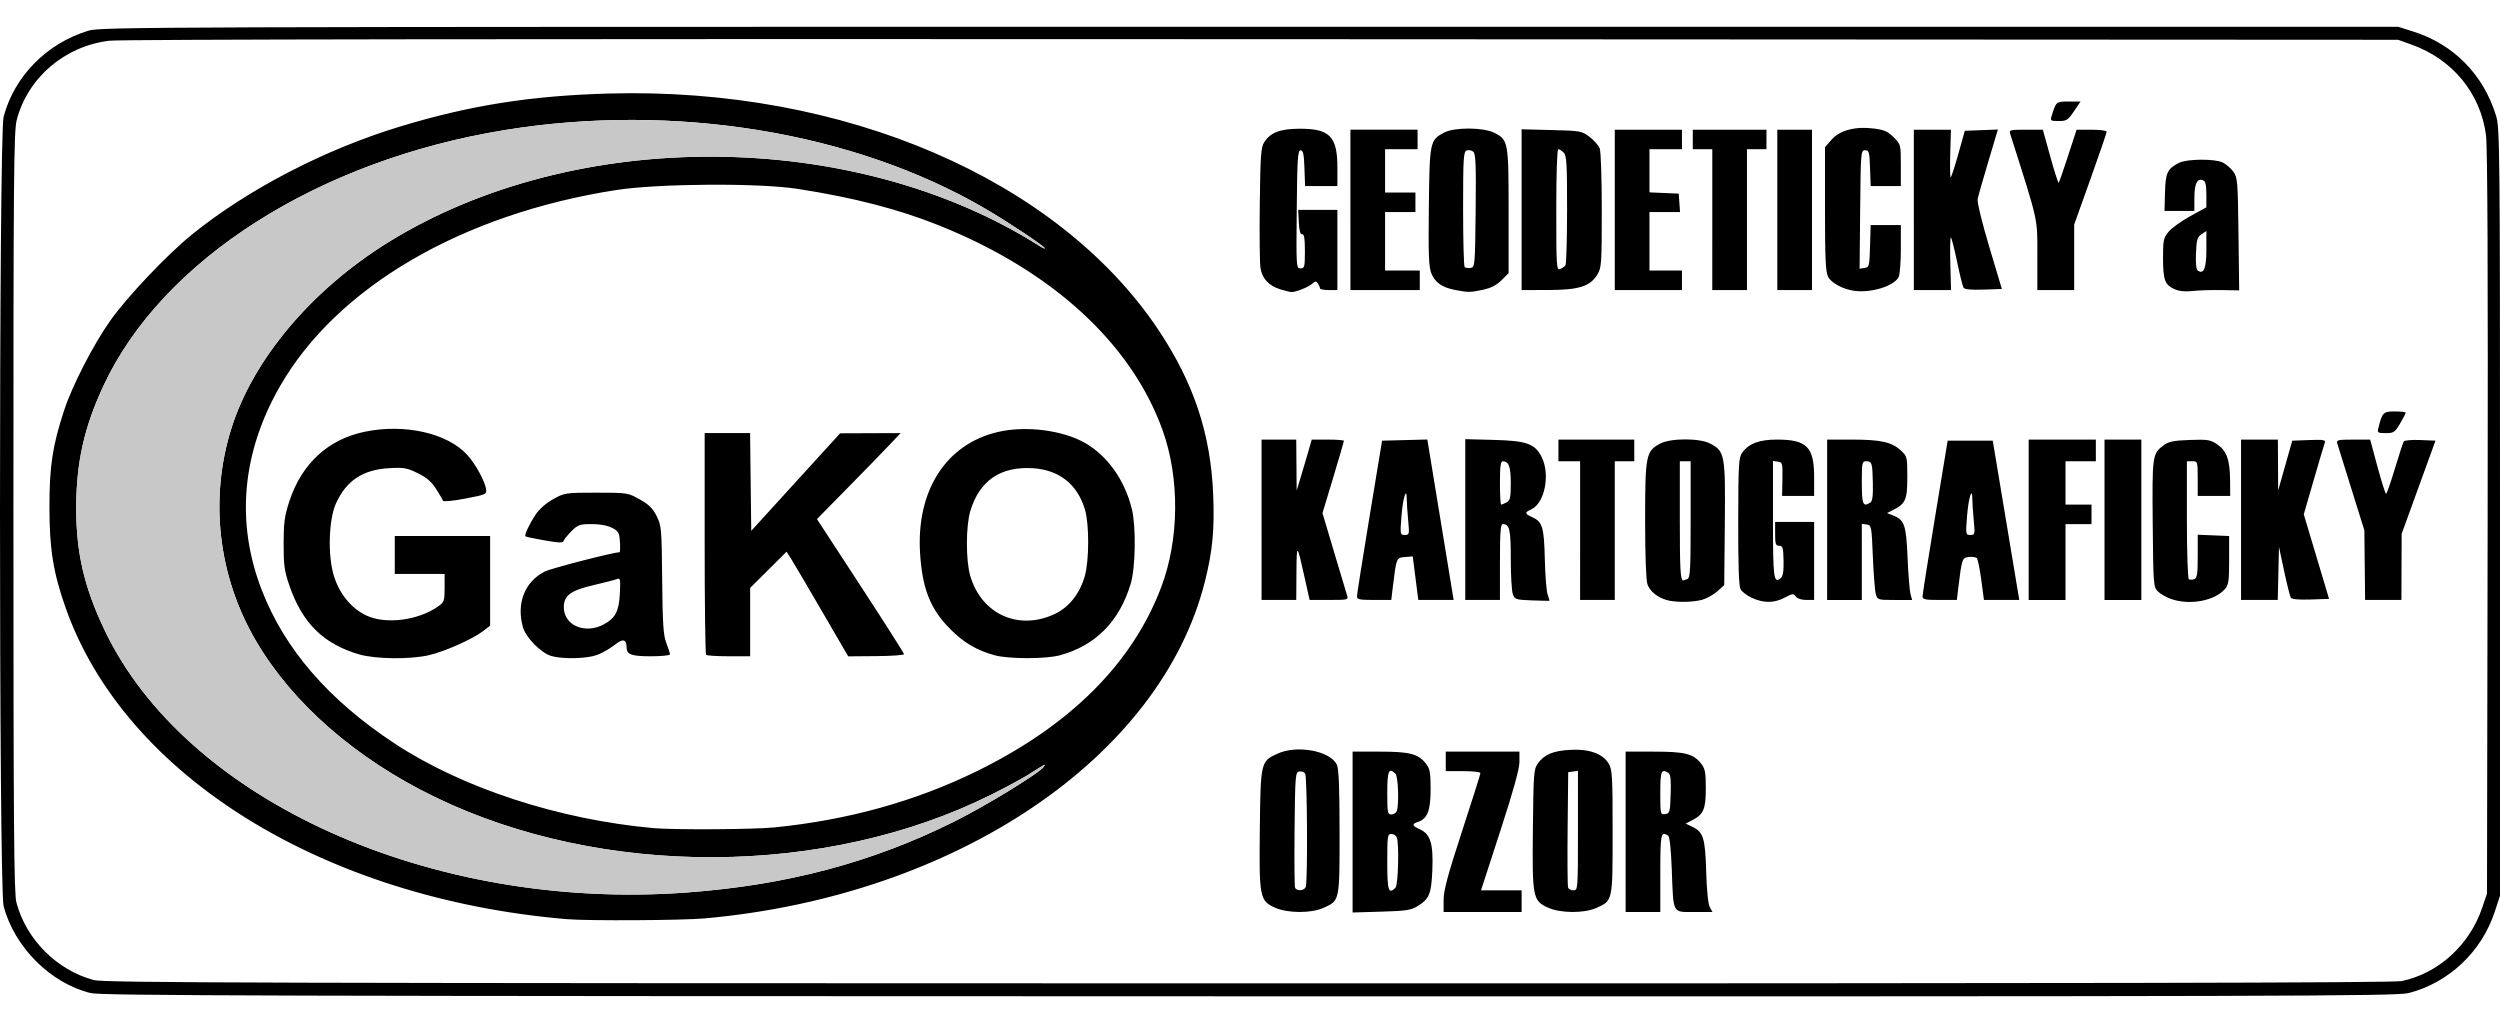
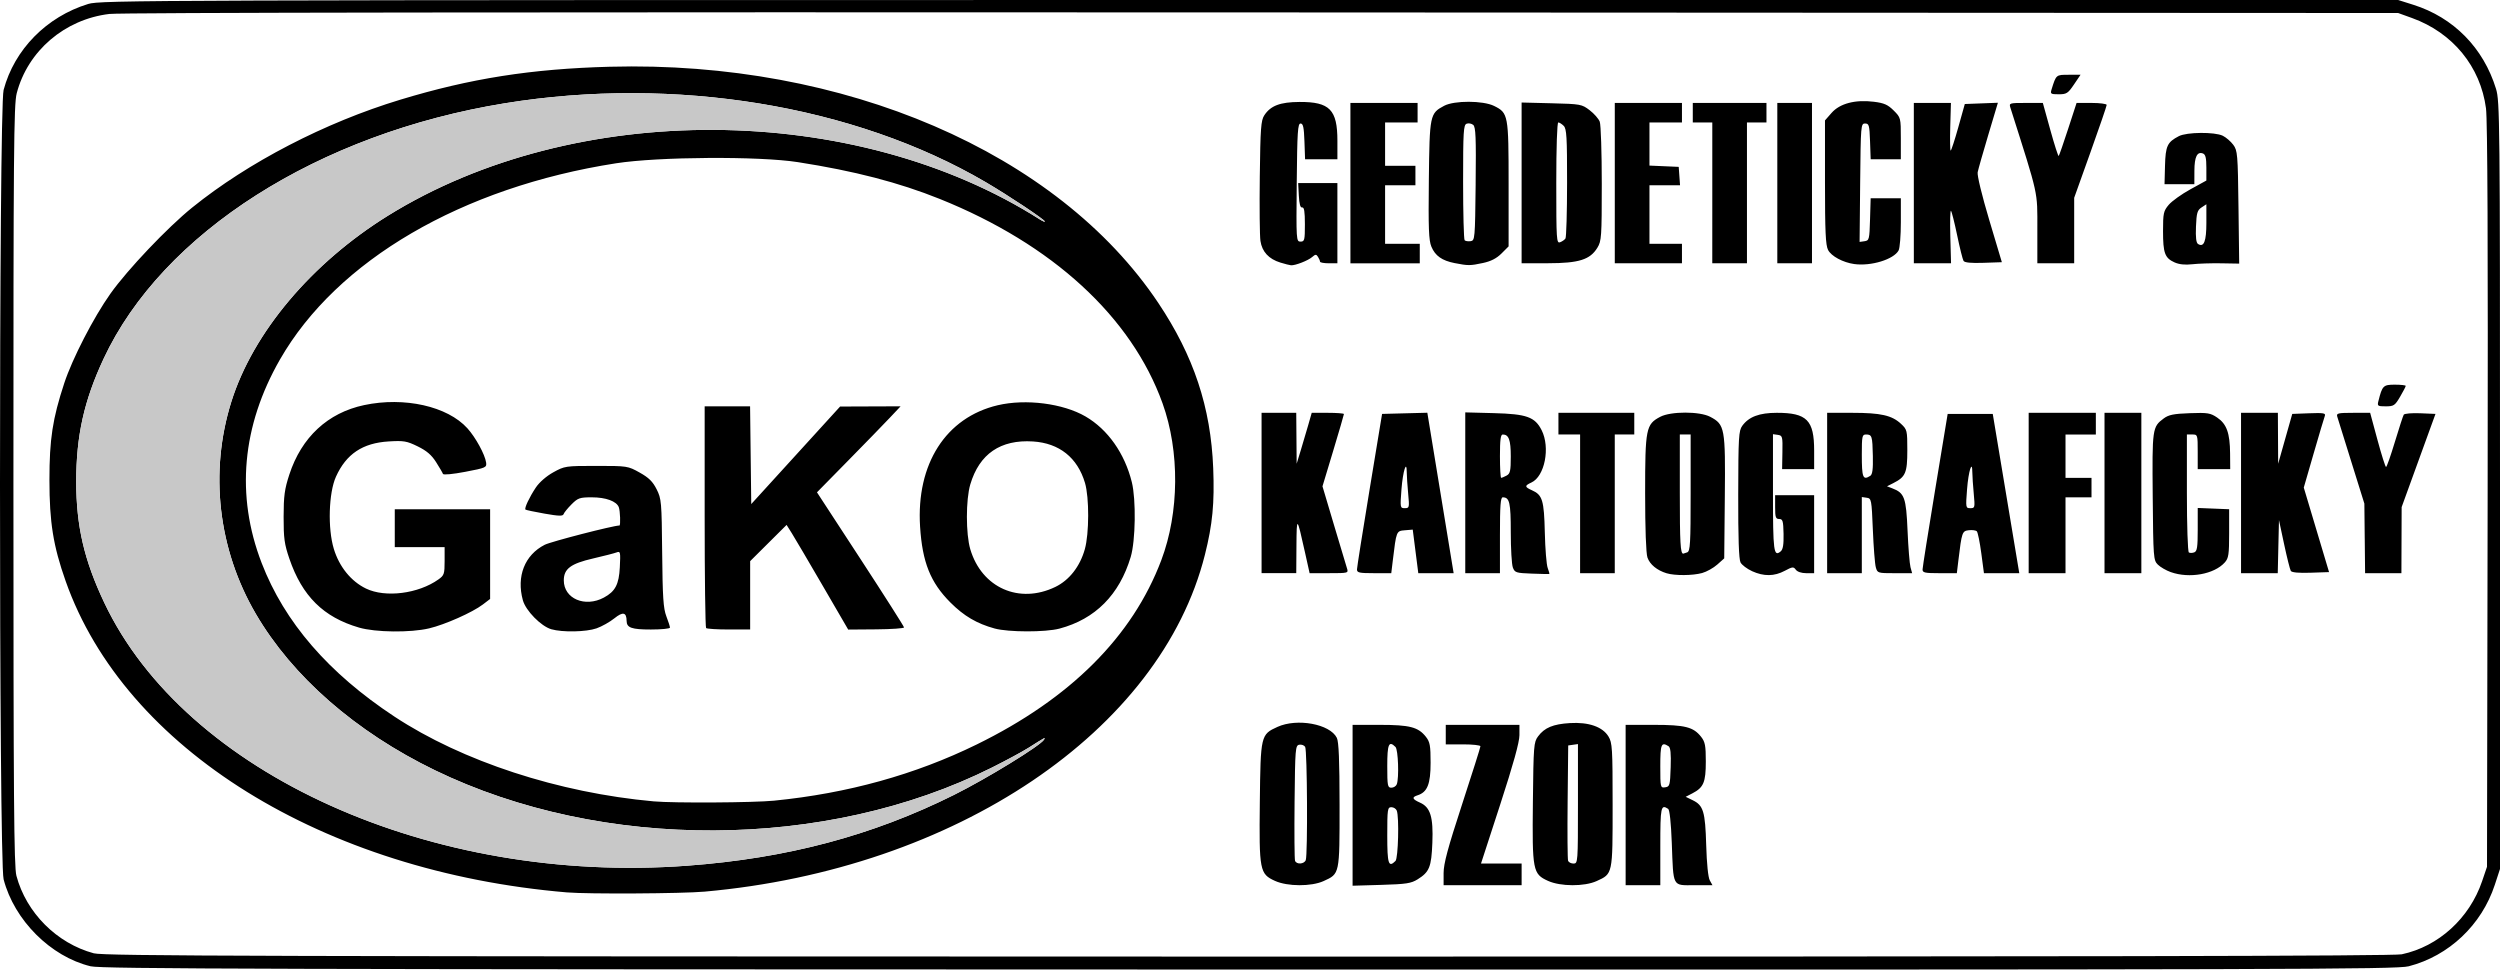
- <svg xmlns="http://www.w3.org/2000/svg" width="305.245mm" height="124.978mm" viewBox="0 0 305.245 124.978" version="1.1" id="svg1003">
+ <svg xmlns="http://www.w3.org/2000/svg" width="305.245mm" height="118.383mm" viewBox="0 0 305.245 118.383" version="1.1" id="svg1003">
  <defs id="defs997" />
-   <g id="layer1" transform="translate(337.6028,-6.994236)">
+   <g id="layer1" transform="translate(337.6028,-10.26303)">
    <g id="g1801">
      <path id="path1567" d="m -326.539,128.244 c -4.876,-1.18 -9.322,-5.623 -10.622,-10.614 -0.588,-2.259 -0.589,-94.174 -10e-4,-96.385 1.314,-4.939 5.251,-8.942 10.323,-10.496 1.533,-0.47 6.44,-0.486 141.817,-0.486 h 140.229 l 1.852,0.584 c 4.913,1.55 8.564,5.261 10.097,10.264 0.464,1.516 0.486,3.709 0.486,48.419 v 46.831 l -0.635,1.939 c -1.603,4.894 -5.604,8.678 -10.516,9.945 -1.474,0.38 -14.646,0.417 -141.552,0.397 -119.909,-0.019 -140.148,-0.076 -141.478,-0.398 z m 282.196,-1.465 c 4.477,-0.951 8.262,-4.397 9.8,-8.923 l 0.598,-1.759 0.078,-45.244 c 0.052,-30.609 -0.013,-45.928 -0.201,-47.36 -0.671,-5.097 -4.06,-9.235 -9.035,-11.031 l -1.69,-0.61 -138.642,-0.073 c -90.116,-0.048 -139.404,0.018 -140.82,0.188 -5.451,0.654 -9.961,4.517 -11.307,9.684 -0.357,1.371 -0.405,7.108 -0.402,47.87 0.003,38.308 0.066,46.547 0.365,47.67 1.203,4.519 4.93,8.253 9.451,9.469 1.236,0.332 19.98,0.386 140.914,0.401 102.385,0.013 139.862,-0.062 140.891,-0.28 z m -224.023,-7.554 c -29.796,-2.516 -53.998,-17.541 -61.219,-38.004 -1.522,-4.313 -1.982,-7.181 -1.982,-12.353 5e-5,-4.986 0.381,-7.473 1.811,-11.822 0.985,-2.995 3.583,-8.033 5.636,-10.926 2.08,-2.932 6.962,-8.074 9.981,-10.513 6.833,-5.52 16.221,-10.386 25.413,-13.172 8.567,-2.597 15.976,-3.763 25.559,-4.023 28.608,-0.776 54.699,10.456 66.99,28.84 4.333,6.481 6.412,12.74 6.705,20.184 0.167,4.26 -0.081,6.85 -1.013,10.559 -5.407,21.524 -30.462,38.397 -61.081,41.134 -2.765,0.247 -14.233,0.312 -16.801,0.095 z m 14.684,-3.263 c 12.157,-0.903 22.567,-3.666 32.558,-8.643 4.012,-1.998 10.53,-5.995 10.989,-6.738 0.212,-0.343 0.187,-0.33 -1.875,0.98 -0.728,0.462 -2.752,1.555 -4.498,2.429 -20.211,10.113 -47.546,10.24 -68.002,0.315 -9.663,-4.688 -17.389,-11.437 -21.865,-19.101 -4.599,-7.875 -5.682,-17.288 -2.98,-25.896 2.651,-8.444 9.796,-16.927 19.14,-22.722 22.79,-14.135 56.948,-13.929 79.593,0.479 0.327,0.208 0.595,0.319 0.595,0.245 0,-0.222 -4.453,-3.184 -7.232,-4.81 -16.016,-9.377 -37.979,-12.985 -58.65,-9.637 -22.81,3.695 -41.867,15.821 -49.046,31.209 -2.386,5.114 -3.342,9.4 -3.342,14.989 0,5.432 0.969,9.608 3.437,14.81 9.898,20.864 39.945,34.412 71.176,32.092 z m 10.621,-7.943 c 8.957,-0.89 17.206,-3.179 24.709,-6.855 11.434,-5.603 19.021,-13.178 22.541,-22.502 2.2,-5.828 2.261,-13.285 0.156,-19.146 -3.795,-10.569 -13.456,-19.435 -27.199,-24.961 -5.007,-2.013 -10.409,-3.415 -17.335,-4.496 -4.751,-0.742 -17.025,-0.664 -22.197,0.141 -18.801,2.926 -34.089,11.85 -41.031,23.952 -4.651,8.108 -5.417,16.61 -2.238,24.854 2.786,7.225 8.162,13.444 16.21,18.75 8.277,5.457 20.064,9.312 31.661,10.353 2.461,0.221 12.196,0.163 14.722,-0.088 z m -50.706,-21.13 c -4.338,-1.264 -6.939,-3.835 -8.504,-8.409 -0.609,-1.781 -0.708,-2.497 -0.703,-5.114 0.005,-2.554 0.117,-3.383 0.697,-5.159 1.489,-4.56 4.7,-7.542 9.133,-8.482 4.914,-1.042 10.179,0.141 12.611,2.833 0.998,1.104 2.138,3.19 2.283,4.174 0.089,0.608 -0.022,0.657 -2.546,1.139 -1.52,0.29 -2.675,0.399 -2.722,0.257 -0.045,-0.136 -0.423,-0.784 -0.84,-1.441 -0.555,-0.876 -1.154,-1.388 -2.244,-1.922 -1.333,-0.652 -1.699,-0.715 -3.532,-0.605 -3.191,0.191 -5.197,1.531 -6.451,4.311 -0.889,1.971 -1.017,6.314 -0.259,8.81 0.663,2.184 2.104,3.961 3.926,4.843 2.366,1.146 6.389,0.638 8.853,-1.117 0.69,-0.491 0.749,-0.669 0.749,-2.235 v -1.702 h -3.043 -3.043 l -1.1e-4,-2.315 -1.1e-4,-2.315 h 5.821 5.821 l 1.4e-4,5.477 1.4e-4,5.477 -0.879,0.67 c -1.273,0.971 -4.634,2.465 -6.574,2.923 -2.282,0.538 -6.539,0.49 -8.554,-0.097 z m 23.477,0.203 c -1.253,-0.362 -3.123,-2.268 -3.472,-3.539 -0.803,-2.921 0.224,-5.526 2.67,-6.774 0.762,-0.389 8.379,-2.354 9.123,-2.354 0.152,0 0.087,-1.8 -0.081,-2.237 -0.279,-0.727 -1.579,-1.202 -3.289,-1.202 -1.484,0 -1.703,0.076 -2.484,0.86 -0.471,0.473 -0.906,1.008 -0.966,1.19 -0.086,0.261 -0.576,0.248 -2.33,-0.061 -1.222,-0.215 -2.268,-0.437 -2.325,-0.494 -0.159,-0.159 0.475,-1.508 1.268,-2.696 0.425,-0.637 1.284,-1.385 2.128,-1.852 1.386,-0.768 1.494,-0.784 5.251,-0.784 3.789,0 3.854,0.01 5.292,0.812 1.117,0.623 1.598,1.096 2.072,2.036 0.59,1.171 0.619,1.507 0.68,7.787 0.052,5.403 0.142,6.768 0.508,7.721 0.245,0.637 0.445,1.262 0.445,1.389 0,0.127 -1.048,0.231 -2.328,0.231 -2.354,0 -2.959,-0.213 -2.967,-1.045 -0.011,-1.067 -0.444,-1.162 -1.489,-0.324 -0.561,0.45 -1.542,1.002 -2.179,1.226 -1.267,0.446 -4.164,0.504 -5.527,0.11 z m 6.427,-3.87 c 1.382,-0.744 1.833,-1.604 1.939,-3.694 0.095,-1.872 0.068,-1.995 -0.393,-1.817 -0.272,0.105 -1.557,0.436 -2.855,0.736 -2.745,0.633 -3.592,1.265 -3.592,2.678 0,2.235 2.589,3.343 4.901,2.098 z m 47.702,3.779 c -2.176,-0.599 -3.744,-1.521 -5.39,-3.167 -2.448,-2.448 -3.437,-4.92 -3.712,-9.276 -0.483,-7.645 3.149,-13.323 9.477,-14.815 3.422,-0.807 7.982,-0.225 10.722,1.369 2.724,1.585 4.784,4.507 5.655,8.022 0.529,2.133 0.454,7.16 -0.135,9.128 -1.386,4.629 -4.327,7.589 -8.698,8.752 -1.717,0.457 -6.24,0.449 -7.919,-0.013 z m 7.41,-5.074 c 1.704,-0.823 3.01,-2.493 3.604,-4.609 0.536,-1.909 0.546,-6.319 0.019,-8.093 -0.917,-3.086 -3.133,-4.854 -6.344,-5.06 -3.967,-0.255 -6.553,1.515 -7.66,5.243 -0.553,1.863 -0.553,6.056 0,7.918 1.397,4.705 5.969,6.731 10.381,4.601 z m -42.638,5.022 c -0.097,-0.097 -0.176,-6.229 -0.176,-13.626 v -13.45 h 2.773 2.773 l 0.071,5.968 0.071,5.968 5.424,-5.954 5.424,-5.954 3.694,-0.014 3.694,-0.014 -1.309,1.389 c -0.72,0.764 -3.018,3.127 -5.106,5.251 l -3.796,3.862 5.314,8.142 c 2.923,4.478 5.314,8.237 5.314,8.352 0,0.116 -1.534,0.222 -3.408,0.237 l -3.408,0.027 -3.117,-5.363 c -1.715,-2.95 -3.407,-5.825 -3.761,-6.39 l -0.644,-1.027 -2.224,2.212 -2.224,2.212 v 4.173 4.173 h -2.602 c -1.431,0 -2.681,-0.079 -2.778,-0.176 z m 69.465,30.871 c -1.875,-0.851 -1.952,-1.252 -1.857,-9.634 0.092,-8.14 0.117,-8.246 2.153,-9.17 2.407,-1.093 6.412,-0.353 7.251,1.339 0.237,0.479 0.329,2.747 0.332,8.209 0.004,8.487 0.027,8.378 -1.949,9.276 -1.499,0.681 -4.406,0.671 -5.928,-0.02 z m 3.752,-2.538 c 0.249,-0.649 0.181,-13.427 -0.074,-13.829 -0.124,-0.196 -0.45,-0.314 -0.724,-0.261 -0.469,0.09 -0.501,0.482 -0.568,6.967 -0.039,3.779 -0.013,7.022 0.058,7.206 0.182,0.476 1.116,0.416 1.308,-0.083 z m 5.717,-6.695 v -9.82 h 3.316 c 3.666,0 4.698,0.267 5.636,1.459 0.494,0.628 0.574,1.067 0.574,3.171 0,2.604 -0.396,3.591 -1.594,3.971 -0.733,0.233 -0.652,0.473 0.299,0.894 1.27,0.562 1.636,1.754 1.509,4.917 -0.118,2.951 -0.362,3.554 -1.799,4.449 -0.798,0.497 -1.399,0.588 -4.432,0.677 l -3.509,0.103 z m 5.239,6.796 c 0.333,-0.333 0.461,-5.35 0.157,-6.143 -0.088,-0.23 -0.386,-0.419 -0.661,-0.419 -0.466,0 -0.501,0.241 -0.501,3.44 0,3.501 0.152,3.975 1.005,3.122 z m 0.157,-9.361 c 0.293,-0.763 0.173,-4.225 -0.157,-4.556 -0.811,-0.811 -1.005,-0.36 -1.005,2.328 0,2.42 0.043,2.646 0.501,2.646 0.275,0 0.573,-0.188 0.661,-0.419 z m 5.717,10.841 c 0,-1.146 0.512,-3.052 2.249,-8.367 1.237,-3.786 2.249,-6.987 2.249,-7.115 0,-0.128 -0.953,-0.232 -2.117,-0.232 h -2.117 v -1.191 -1.191 h 4.498 4.498 l -10e-4,1.257 c -0.001,0.86 -0.742,3.534 -2.347,8.467 l -2.346,7.21 h 2.48 2.48 v 1.323 1.323 h -4.763 -4.763 v -1.484 z m 12.756,0.957 c -1.87,-0.849 -1.945,-1.236 -1.854,-9.661 0.074,-6.861 0.107,-7.276 0.631,-7.984 0.789,-1.065 1.833,-1.501 3.893,-1.625 2.289,-0.138 3.981,0.451 4.704,1.637 0.467,0.765 0.506,1.412 0.507,8.377 0.001,8.487 0.024,8.379 -1.952,9.276 -1.499,0.681 -4.406,0.671 -5.928,-0.02 z m 3.648,-9.414 v -7.294 l -0.595,0.085 -0.595,0.085 -0.071,6.875 c -0.039,3.781 -0.013,7.026 0.058,7.21 0.071,0.184 0.37,0.335 0.666,0.335 0.527,0 0.537,-0.139 0.537,-7.294 z m 5.821,0.151 v -9.79 h 3.448 c 3.807,0 4.823,0.257 5.768,1.459 0.488,0.62 0.574,1.071 0.574,3.016 0,2.541 -0.269,3.178 -1.642,3.888 l -0.816,0.422 0.846,0.41 c 1.318,0.638 1.541,1.374 1.66,5.49 0.066,2.255 0.236,3.937 0.436,4.299 l 0.329,0.595 h -2.227 c -2.704,0 -2.534,0.321 -2.74,-5.159 -0.093,-2.471 -0.261,-4.042 -0.444,-4.163 -0.888,-0.585 -0.957,-0.259 -0.957,4.56 v 4.763 h -2.117 -2.117 z m 5.501,-4.608 c 0.056,-1.709 -0.017,-2.419 -0.265,-2.576 -0.88,-0.558 -1.003,-0.259 -1.003,2.439 0,2.612 0.012,2.663 0.595,2.58 0.56,-0.08 0.6,-0.226 0.672,-2.443 z m -16.955,-23.648 c -1.928,-0.072 -2.078,-0.121 -2.315,-0.745 -0.14,-0.367 -0.254,-2.303 -0.254,-4.301 0,-3.629 -0.147,-4.269 -0.979,-4.269 -0.269,0 -0.344,1.007 -0.344,4.63 v 4.63 h -2.117 -2.117 v -9.816 -9.816 l 3.506,0.092 c 3.993,0.105 5.004,0.467 5.82,2.085 1.07,2.122 0.378,5.645 -1.256,6.389 -0.843,0.384 -0.832,0.541 0.066,0.94 1.289,0.572 1.485,1.212 1.577,5.158 0.047,1.997 0.205,3.949 0.353,4.336 0.147,0.388 0.235,0.718 0.194,0.734 -0.041,0.016 -1.001,-0.005 -2.135,-0.048 z m -3.081,-11.97 c 0.439,-0.235 0.512,-0.568 0.512,-2.328 0,-2.027 -0.241,-2.689 -0.979,-2.689 -0.259,0 -0.344,0.651 -0.344,2.646 0,1.455 0.067,2.646 0.15,2.646 0.082,0 0.38,-0.123 0.661,-0.274 z m 19.539,11.927 c -1.17,-0.355 -2.042,-1.071 -2.339,-1.921 -0.175,-0.503 -0.284,-3.516 -0.284,-7.854 5.3e-4,-7.903 0.101,-8.411 1.848,-9.331 1.288,-0.678 4.806,-0.678 6.094,0 1.792,0.944 1.869,1.364 1.788,9.789 l -0.072,7.497 -0.846,0.755 c -0.465,0.415 -1.299,0.881 -1.852,1.035 -1.152,0.32 -3.33,0.335 -4.336,0.029 z m 2.515,-2.554 c 0.367,-0.141 0.419,-1.032 0.419,-7.276 v -7.115 h -0.661 -0.661 v 7.1 c 0,6.15 0.073,7.452 0.419,7.452 0.037,0 0.255,-0.072 0.485,-0.161 z m 7.914,2.294 c -0.607,-0.275 -1.238,-0.753 -1.403,-1.061 -0.205,-0.382 -0.294,-3.011 -0.283,-8.291 0.015,-7.027 0.06,-7.791 0.495,-8.392 0.801,-1.105 2.081,-1.587 4.22,-1.587 3.673,-7.8e-4 4.556,0.893 4.556,4.617 v 2.262 h -1.956 -1.956 l 0.037,-2.051 c 0.035,-1.938 0.005,-2.055 -0.558,-2.135 l -0.595,-0.085 v 7.147 c 0,7.206 0.088,7.874 0.941,7.165 0.281,-0.233 0.379,-0.828 0.352,-2.139 -0.033,-1.586 -0.1,-1.816 -0.533,-1.816 -0.424,0 -0.496,-0.209 -0.496,-1.455 v -1.455 h 2.381 2.381 v 4.763 4.763 h -0.963 c -0.578,0 -1.087,-0.17 -1.273,-0.424 -0.281,-0.385 -0.406,-0.372 -1.348,0.132 -1.279,0.686 -2.557,0.7 -4.001,0.044 z m 51.133,0.121 c -0.569,-0.203 -1.283,-0.617 -1.587,-0.921 -0.533,-0.532 -0.556,-0.841 -0.622,-8.285 -0.074,-8.35 -0.05,-8.523 1.344,-9.559 0.603,-0.448 1.212,-0.571 3.175,-0.642 2.196,-0.079 2.517,-0.028 3.355,0.538 1.154,0.78 1.553,1.891 1.573,4.378 l 0.015,1.918 h -1.984 -1.984 v -2.117 c 0,-2.081 -0.011,-2.117 -0.661,-2.117 h -0.661 v 7.128 c 0,3.995 0.106,7.194 0.241,7.277 0.132,0.082 0.43,0.076 0.661,-0.013 0.346,-0.133 0.421,-0.631 0.421,-2.791 v -2.629 l 1.918,0.078 1.918,0.078 v 2.95 c 0,2.575 -0.067,3.025 -0.529,3.543 -1.29,1.447 -4.324,1.993 -6.591,1.185 z m -111.017,-9.662 v -9.79 h 2.117 2.117 l 0.025,3.109 0.025,3.109 0.486,-1.587 c 0.267,-0.873 0.681,-2.272 0.92,-3.109 l 0.434,-1.521 h 1.966 c 1.081,0 1.966,0.067 1.966,0.148 0,0.081 -0.589,2.101 -1.309,4.487 l -1.309,4.339 1.4,4.707 c 0.77,2.589 1.486,4.975 1.591,5.302 0.189,0.587 0.16,0.595 -2.186,0.595 h -2.377 l -0.574,-2.58 c -0.979,-4.399 -1.007,-4.421 -1.033,-0.794 l -0.024,3.373 h -2.117 -2.117 z m 11.65,9.327 c 0.005,-0.255 0.696,-4.63 1.536,-9.723 l 1.528,-9.26 2.763,-0.072 2.763,-0.072 1.606,9.796 1.606,9.795 h -2.158 -2.158 l -0.339,-2.66 -0.339,-2.66 -0.955,0.08 c -1.053,0.088 -1.042,0.063 -1.483,3.718 l -0.183,1.521 h -2.098 c -1.825,0 -2.097,-0.06 -2.089,-0.463 z m 6.249,-9.26 c -0.093,-0.982 -0.17,-2.137 -0.171,-2.566 -0.004,-1.664 -0.474,-0.178 -0.645,2.037 -0.174,2.262 -0.165,2.315 0.403,2.315 0.558,0 0.574,-0.072 0.413,-1.786 z m 20.994,1.257 v -8.467 h -1.323 -1.323 v -1.323 -1.323 h 4.63 4.63 v 1.323 1.323 h -1.191 -1.191 v 8.467 8.467 h -2.117 -2.117 z m 30.163,-1.323 v -9.79 h 3.078 c 3.475,0 4.83,0.307 5.942,1.346 0.744,0.695 0.769,0.799 0.769,3.229 0,2.75 -0.214,3.252 -1.703,4.004 l -0.777,0.393 0.645,0.247 c 1.491,0.57 1.691,1.124 1.864,5.163 0.088,2.059 0.25,4.071 0.359,4.471 l 0.199,0.728 h -2.117 c -2.084,0 -2.12,-0.011 -2.319,-0.728 -0.111,-0.4 -0.273,-2.454 -0.359,-4.564 -0.153,-3.722 -0.175,-3.839 -0.753,-3.921 l -0.595,-0.085 v 4.649 4.649 h -2.117 -2.117 z m 5.261,-2.092 c 0.27,-0.171 0.354,-0.805 0.32,-2.421 -0.052,-2.454 -0.109,-2.631 -0.834,-2.631 -0.472,0 -0.514,0.201 -0.514,2.469 0,2.813 0.133,3.149 1.028,2.582 z m 6.389,11.419 c 0.005,-0.255 0.696,-4.63 1.537,-9.723 l 1.528,-9.26 h 2.753 2.753 l 1.619,9.723 1.619,9.723 h -2.157 -2.157 l -0.326,-2.447 c -0.179,-1.346 -0.424,-2.546 -0.545,-2.667 -0.12,-0.121 -0.558,-0.18 -0.973,-0.132 -0.817,0.094 -0.86,0.218 -1.282,3.725 l -0.183,1.521 h -2.098 c -1.825,0 -2.097,-0.06 -2.089,-0.463 z m 6.249,-9.26 c -0.093,-0.982 -0.17,-2.137 -0.171,-2.566 -0.004,-1.664 -0.474,-0.178 -0.645,2.037 -0.174,2.262 -0.165,2.315 0.403,2.315 0.558,0 0.574,-0.072 0.413,-1.786 z m 6.707,-0.066 v -9.79 h 4.101 4.101 v 1.323 1.323 h -1.852 -1.852 v 2.646 2.646 h 1.587 1.587 v 1.191 1.191 h -1.587 -1.587 v 4.63 4.63 h -2.249 -2.249 z m 9.26,0 v -9.79 h 2.249 2.249 v 9.79 9.79 h -2.249 -2.249 z m 16.669,0 v -9.79 h 2.249 2.249 l 0.017,3.109 0.017,3.109 0.861,-3.043 0.861,-3.043 2.065,-0.078 c 1.746,-0.066 2.041,-0.017 1.913,0.319 -0.084,0.218 -0.696,2.277 -1.362,4.576 l -1.209,4.179 1.543,5.159 1.543,5.159 -2.242,0.077 c -1.461,0.05 -2.307,-0.027 -2.427,-0.222 -0.102,-0.165 -0.469,-1.628 -0.816,-3.252 l -0.631,-2.953 -0.074,3.241 -0.074,3.241 h -2.241 -2.241 z m 15.102,5.541 -0.044,-4.249 -1.584,-5.078 c -0.871,-2.793 -1.648,-5.286 -1.726,-5.541 -0.127,-0.414 0.08,-0.463 1.938,-0.463 h 2.079 l 0.894,3.307 c 0.491,1.819 0.963,3.307 1.047,3.306 0.085,-5.3e-4 0.57,-1.38 1.079,-3.067 0.509,-1.686 0.996,-3.18 1.082,-3.319 0.086,-0.139 0.993,-0.218 2.016,-0.175 l 1.859,0.079 -2.066,5.689 -2.066,5.689 -0.014,4.035 -0.014,4.035 h -2.217 -2.217 l -0.044,-4.249 z m 1.673,-16.774 c 0.471,-1.876 0.591,-1.996 2.004,-1.996 0.731,0 1.329,0.068 1.329,0.151 0,0.083 -0.309,0.679 -0.687,1.323 -0.631,1.077 -0.772,1.172 -1.748,1.172 -0.995,0 -1.052,-0.041 -0.899,-0.65 z M -181.27,42.323 c -1.422,-0.437 -2.239,-1.324 -2.435,-2.64 -0.091,-0.611 -0.127,-4.152 -0.08,-7.87 0.074,-5.915 0.143,-6.848 0.55,-7.469 0.774,-1.18 1.932,-1.62 4.297,-1.632 3.69,-0.019 4.63,0.943 4.63,4.735 v 2.262 h -1.974 -1.974 l -0.077,-2.183 c -0.061,-1.73 -0.159,-2.183 -0.474,-2.183 -0.341,0 -0.407,1.009 -0.467,7.21 -0.069,7.076 -0.06,7.21 0.463,7.21 0.49,0 0.533,-0.171 0.533,-2.117 0,-1.552 -0.088,-2.099 -0.331,-2.051 -0.227,0.045 -0.356,-0.411 -0.41,-1.455 l -0.079,-1.521 h 2.394 2.394 v 4.895 4.895 h -1.058 c -0.582,0 -1.06,-0.089 -1.062,-0.198 -0.002,-0.109 -0.114,-0.372 -0.248,-0.585 -0.213,-0.336 -0.307,-0.333 -0.724,0.029 -0.494,0.428 -2.055,1.035 -2.569,0.999 -0.16,-0.011 -0.745,-0.16 -1.3,-0.331 z m 21.282,0.065 c -1.552,-0.305 -2.378,-0.888 -2.847,-2.012 -0.319,-0.763 -0.375,-2.249 -0.309,-8.128 0.09,-7.97 0.126,-8.142 1.87,-9.069 1.24,-0.659 4.751,-0.648 6.095,0.018 1.734,0.86 1.774,1.078 1.774,9.568 v 7.58 l -0.864,0.864 c -0.602,0.602 -1.289,0.955 -2.262,1.164 -1.565,0.336 -1.815,0.337 -3.456,0.014 z m 2.558,-9.661 c 0.063,-5.693 0.011,-6.959 -0.297,-7.214 -0.206,-0.171 -0.567,-0.236 -0.804,-0.145 -0.382,0.147 -0.43,0.94 -0.43,7.104 0,3.816 0.084,7.023 0.188,7.127 0.103,0.103 0.431,0.153 0.728,0.11 0.526,-0.075 0.542,-0.262 0.617,-6.982 z m 46.226,9.776 c -1.376,-0.192 -2.801,-0.957 -3.193,-1.717 -0.302,-0.585 -0.379,-2.249 -0.379,-8.277 v -7.545 l 0.807,-0.919 c 1.008,-1.148 2.887,-1.642 5.165,-1.357 1.251,0.156 1.705,0.357 2.415,1.067 0.868,0.868 0.874,0.893 0.874,3.414 v 2.54 h -1.841 -1.841 l -0.077,-2.183 c -0.07,-1.981 -0.126,-2.183 -0.606,-2.183 -0.515,0 -0.531,0.2 -0.6,7.229 l -0.07,7.229 0.6,-0.085 c 0.57,-0.081 0.603,-0.212 0.675,-2.665 l 0.076,-2.58 h 1.843 1.843 v 2.928 c 0,1.61 -0.123,3.158 -0.273,3.439 -0.586,1.095 -3.367,1.95 -5.415,1.665 z m 39.113,-0.2 c -1.191,-0.539 -1.41,-1.132 -1.41,-3.825 0,-2.181 0.058,-2.447 0.694,-3.204 0.382,-0.454 1.573,-1.307 2.646,-1.896 l 1.951,-1.071 v -1.572 c 0,-1.183 -0.103,-1.611 -0.415,-1.731 -0.707,-0.271 -1.04,0.4 -1.046,2.107 l -0.006,1.64 h -1.821 -1.821 l 0.059,-2.249 c 0.064,-2.425 0.28,-2.884 1.697,-3.618 0.963,-0.498 4.373,-0.528 5.355,-0.047 0.4,0.196 0.976,0.692 1.281,1.103 0.522,0.704 0.558,1.135 0.639,7.628 l 0.086,6.882 -2.203,-0.038 c -1.212,-0.021 -2.798,0.031 -3.526,0.115 -0.88,0.102 -1.604,0.026 -2.162,-0.227 z m 3.882,-4.853 V 35.202 l -0.595,0.394 c -0.512,0.339 -0.606,0.664 -0.674,2.324 -0.055,1.342 0.023,1.993 0.256,2.137 0.715,0.442 1.014,-0.325 1.014,-2.606 z M -172.72,32.62 v -9.79 h 4.101 4.101 v 1.191 1.191 h -1.984 -1.984 v 2.646 2.646 h 1.852 1.852 v 1.191 1.191 h -1.852 -1.852 v 3.572 3.572 h 2.117 2.117 v 1.191 1.191 h -4.233 -4.233 z m 20.902,-0.025 v -9.815 l 3.659,0.092 c 3.55,0.089 3.689,0.114 4.647,0.845 0.543,0.414 1.099,1.047 1.236,1.406 0.136,0.359 0.248,3.77 0.247,7.581 -7.9e-4,6.481 -0.035,6.985 -0.535,7.803 -0.892,1.462 -2.248,1.89 -6.013,1.897 l -3.241,0.006 v -9.815 z m 5.354,6.792 c 0.107,-0.156 0.196,-3.222 0.198,-6.813 0.003,-5.587 -0.056,-6.59 -0.412,-6.945 -0.229,-0.229 -0.526,-0.416 -0.661,-0.416 -0.145,0 -0.246,3.023 -0.246,7.4 0,6.936 0.029,7.389 0.463,7.229 0.255,-0.094 0.55,-0.299 0.657,-0.455 z m 6.023,-6.766 v -9.79 h 4.101 4.101 v 1.191 1.191 h -1.984 -1.984 v 2.634 2.634 l 1.786,0.078 1.786,0.078 0.081,1.124 0.081,1.124 h -1.867 -1.867 v 3.572 3.572 h 1.984 1.984 v 1.191 1.191 h -4.101 -4.101 z m 11.906,1.191 v -8.599 h -1.191 -1.191 V 24.021 22.831 h 4.498 4.498 v 1.191 1.191 h -1.191 -1.191 v 8.599 8.599 h -2.117 -2.117 z m 7.938,-1.191 v -9.79 h 2.117 2.117 v 9.79 9.79 h -2.117 -2.117 z m 16.669,0 v -9.79 h 2.265 2.265 l -0.083,2.911 c -0.045,1.601 -0.023,2.911 0.051,2.91 0.073,-2.91e-4 0.492,-1.28 0.93,-2.845 l 0.796,-2.844 2.02,-0.077 2.02,-0.077 -1.17,3.913 c -0.644,2.152 -1.229,4.211 -1.3,4.575 -0.075,0.383 0.519,2.834 1.412,5.821 l 1.542,5.159 -2.242,0.077 c -1.523,0.052 -2.305,-0.024 -2.437,-0.238 -0.107,-0.173 -0.457,-1.577 -0.778,-3.12 -0.321,-1.543 -0.66,-2.889 -0.754,-2.991 -0.094,-0.102 -0.131,1.297 -0.082,3.109 l 0.088,3.295 h -2.271 -2.271 z m 15.081,5.622 c 0,-4.732 0.195,-3.852 -3.286,-14.816 -0.185,-0.583 -0.145,-0.595 1.884,-0.595 h 2.073 l 0.912,3.294 c 0.502,1.812 0.962,3.244 1.024,3.183 0.061,-0.061 0.578,-1.543 1.147,-3.294 l 1.036,-3.183 h 1.838 c 1.011,0 1.838,0.109 1.838,0.242 0,0.133 -0.893,2.739 -1.984,5.791 l -1.984,5.549 v 3.998 3.998 h -2.249 -2.249 z m 1.737,-17.065 c 0.562,-1.804 0.541,-1.786 2.084,-1.786 h 1.453 l -0.804,1.191 c -0.728,1.078 -0.903,1.191 -1.861,1.191 -0.975,0 -1.043,-0.046 -0.872,-0.595 z" style="fill:#000000;stroke-width:1" />
      <path id="path1789" d="m -253.682,115.962 c 12.157,-0.903 22.567,-3.666 32.558,-8.643 4.012,-1.998 10.53,-5.995 10.989,-6.738 0.212,-0.343 0.187,-0.33 -1.875,0.98 -0.728,0.462 -2.752,1.555 -4.498,2.429 -20.211,10.113 -47.546,10.24 -68.002,0.315 -9.663,-4.688 -17.389,-11.437 -21.865,-19.101 -4.599,-7.875 -5.682,-17.288 -2.98,-25.896 2.651,-8.444 9.796,-16.927 19.14,-22.722 22.79,-14.135 56.948,-13.929 79.593,0.479 0.327,0.208 0.595,0.319 0.595,0.245 0,-0.222 -4.453,-3.184 -7.232,-4.81 -16.016,-9.377 -37.979,-12.985 -58.65,-9.637 -22.81,3.695 -41.867,15.821 -49.046,31.209 -2.386,5.114 -3.342,9.4 -3.342,14.989 0,5.432 0.969,9.608 3.437,14.81 9.898,20.864 39.945,34.412 71.176,32.092 z" style="fill:#c8c8c8;fill-opacity:1;stroke-width:1" />
    </g>
  </g>
</svg>
